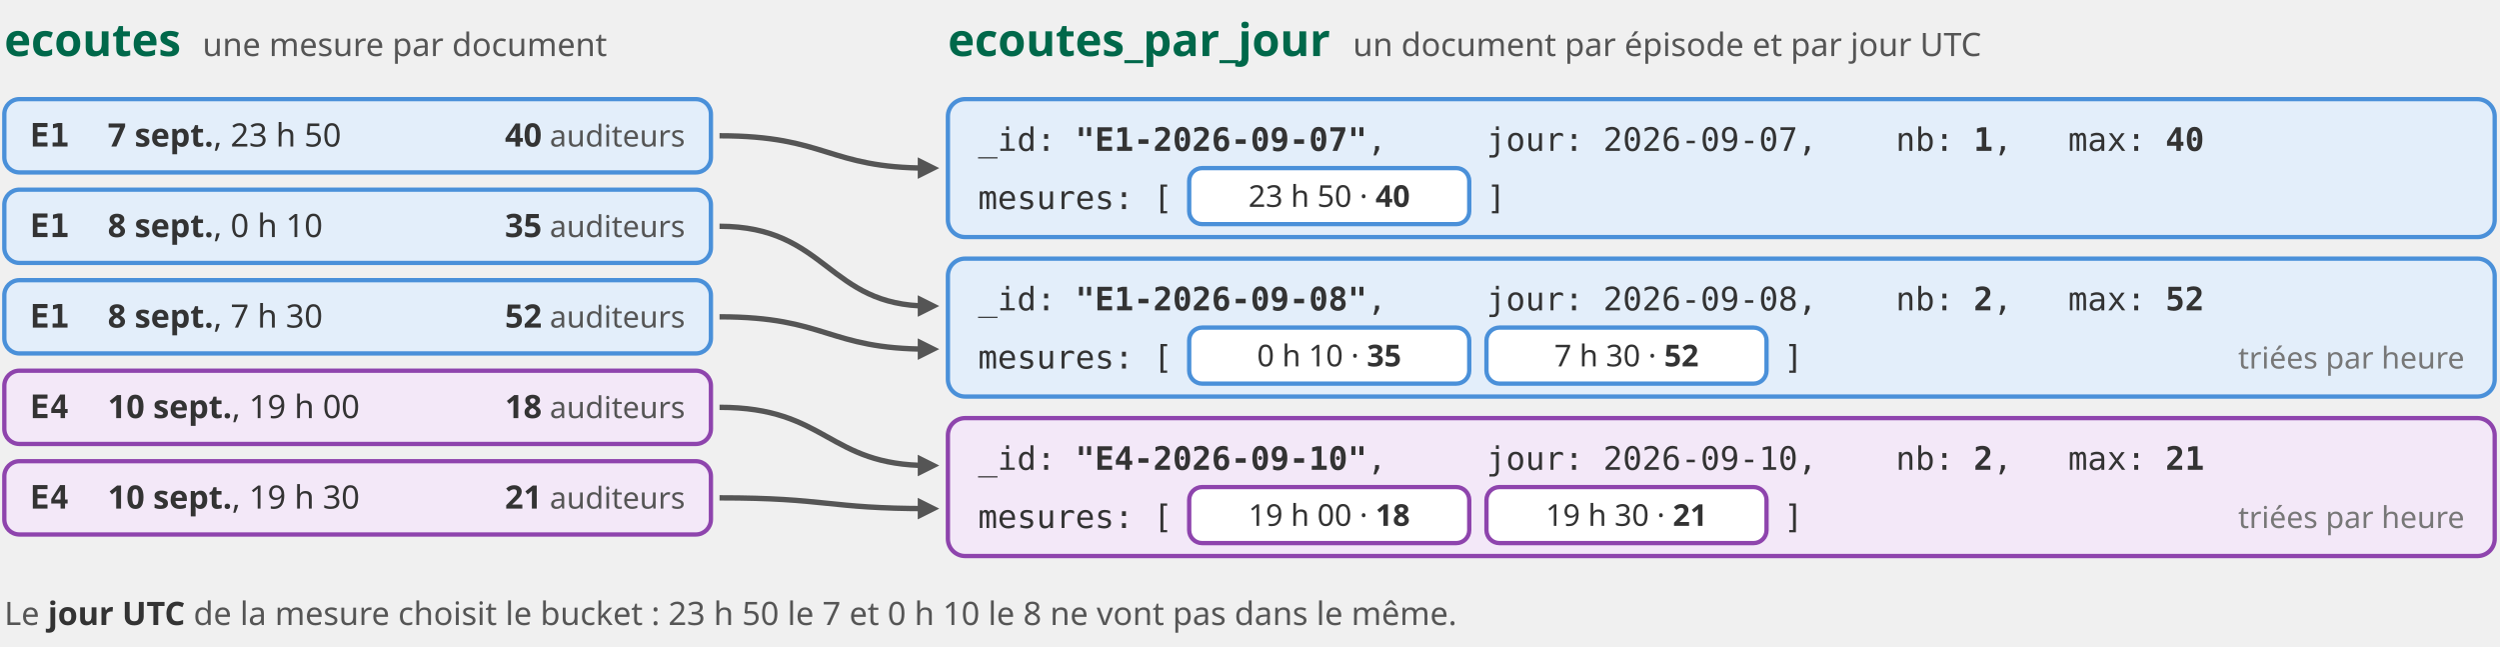
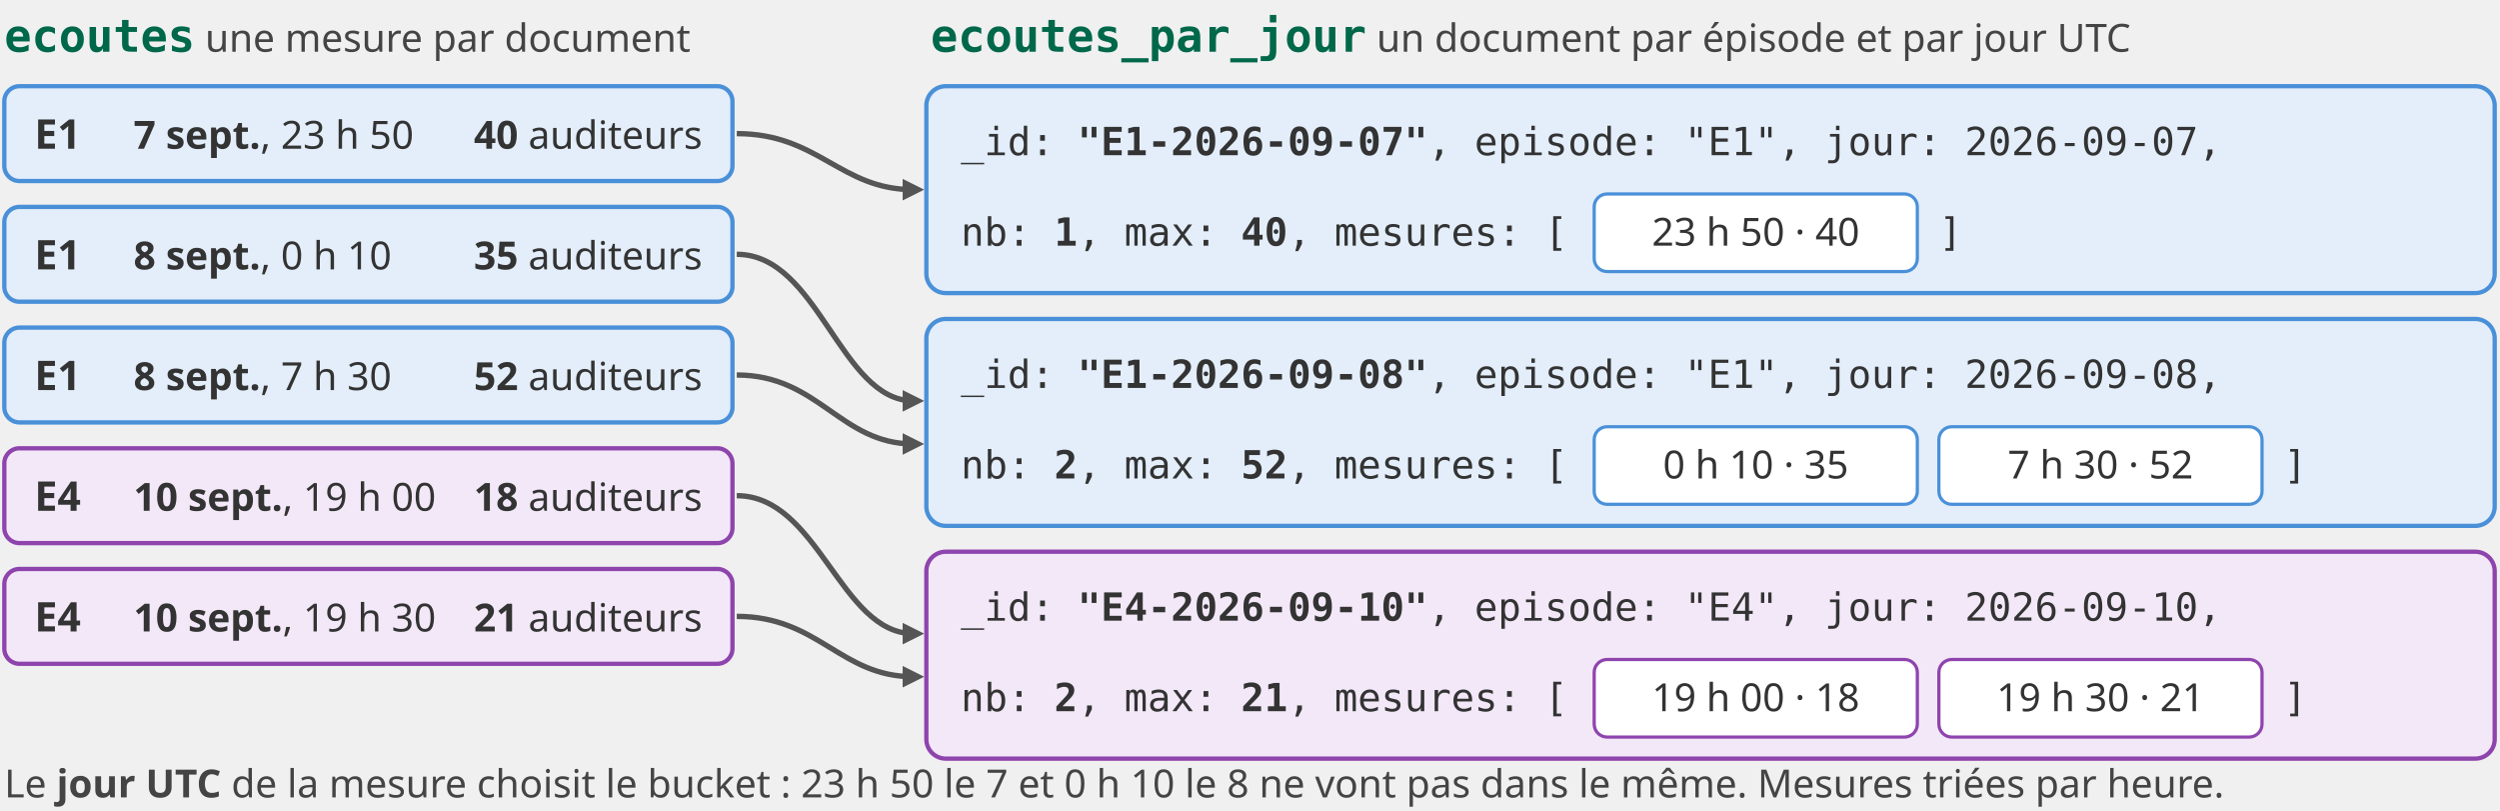
- <svg xmlns="http://www.w3.org/2000/svg" viewBox="0 0 1160 300" font-family="sans-serif" role="img" aria-labelledby="t">
+ <svg xmlns="http://www.w3.org/2000/svg" viewBox="0 0 1160 376" font-family="sans-serif" role="img" aria-labelledby="t">
  <defs>
    <marker id="fl" viewBox="0 0 10 10" refX="5" refY="5" markerWidth="10" markerHeight="10" markerUnits="userSpaceOnUse" orient="auto-start-reverse">
      <path d="M0,0 L10,5 L0,10 z" fill="#555" />
    </marker>
  </defs>
-   <text x="2" y="26" font-size="21" font-weight="bold" fill="#00684a">ecoutes</text>
-   <text x="94" y="26" font-size="15" fill="#555">une mesure par document</text>
-   <text x="440" y="26" font-size="21" font-weight="bold" fill="#00684a">ecoutes_par_jour</text>
-   <text x="628" y="26" font-size="15" fill="#555">un document par épisode et par jour UTC</text>
-   <g stroke-width="2">
-     <rect x="2" y="46" width="328" height="34" rx="7" fill="#e3eefa" stroke="#4a90d9" />
-     <rect x="2" y="88" width="328" height="34" rx="7" fill="#e3eefa" stroke="#4a90d9" />
-     <rect x="2" y="130" width="328" height="34" rx="7" fill="#e3eefa" stroke="#4a90d9" />
-     <rect x="2" y="172" width="328" height="34" rx="7" fill="#f3e8f8" stroke="#8e44ad" />
-     <rect x="2" y="214" width="328" height="34" rx="7" fill="#f3e8f8" stroke="#8e44ad" />
-   </g>
-   <g font-family="monospace" font-size="15" font-weight="bold" fill="#333">
-     <text x="14" y="68">E1</text>
-     <text x="14" y="110">E1</text>
-     <text x="14" y="152">E1</text>
-     <text x="14" y="194">E4</text>
-     <text x="14" y="236">E4</text>
-   </g>
-   <g font-size="15" fill="#333">
-     <text x="50" y="68">
-       <tspan font-weight="bold">7 sept.</tspan>, 23 h 50</text>
-     <text x="50" y="110">
-       <tspan font-weight="bold">8 sept.</tspan>, 0 h 10</text>
-     <text x="50" y="152">
-       <tspan font-weight="bold">8 sept.</tspan>, 7 h 30</text>
-     <text x="50" y="194">
-       <tspan font-weight="bold">10 sept.</tspan>, 19 h 00</text>
-     <text x="50" y="236">
-       <tspan font-weight="bold">10 sept.</tspan>, 19 h 30</text>
-   </g>
-   <g font-size="14" fill="#555" text-anchor="end">
-     <text x="318" y="68">
-       <tspan font-size="15" font-weight="bold" fill="#333">40</tspan> auditeurs</text>
-     <text x="318" y="110">
-       <tspan font-size="15" font-weight="bold" fill="#333">35</tspan> auditeurs</text>
-     <text x="318" y="152">
-       <tspan font-size="15" font-weight="bold" fill="#333">52</tspan> auditeurs</text>
-     <text x="318" y="194">
-       <tspan font-size="15" font-weight="bold" fill="#333">18</tspan> auditeurs</text>
-     <text x="318" y="236">
-       <tspan font-size="15" font-weight="bold" fill="#333">21</tspan> auditeurs</text>
-   </g>
-   <g fill="none" stroke="#555" stroke-width="2.5" marker-end="url(#fl)">
-     <path d="M334,63 C384,63 384,78 431,78" />
-     <path d="M334,105 C384,105 384,142 431,142" />
-     <path d="M334,147 C384,147 384,162 431,162" />
-     <path d="M334,189 C384,189 384,216 431,216" />
-     <path d="M334,231 C384,231 384,236 431,236" />
-   </g>
-   <rect x="440" y="46" width="718" height="64" rx="8" fill="#e3eefa" stroke="#4a90d9" stroke-width="2" />
-   <rect x="440" y="120" width="718" height="64" rx="8" fill="#e3eefa" stroke="#4a90d9" stroke-width="2" />
-   <rect x="440" y="194" width="718" height="64" rx="8" fill="#f3e8f8" stroke="#8e44ad" stroke-width="2" />
-   <g font-family="monospace" font-size="15" fill="#333">
-     <text x="454" y="70">_id: <tspan font-weight="bold">"E1-2026-09-07"</tspan>,</text>
-     <text x="690" y="70">jour: 2026-09-07,</text>
-     <text x="880" y="70">nb: <tspan font-weight="bold">1</tspan>,</text>
-     <text x="960" y="70">max: <tspan font-weight="bold">40</tspan>
-     </text>
-     <text x="454" y="97">mesures: [</text>
-     <text x="454" y="144">_id: <tspan font-weight="bold">"E1-2026-09-08"</tspan>,</text>
-     <text x="690" y="144">jour: 2026-09-08,</text>
-     <text x="880" y="144">nb: <tspan font-weight="bold">2</tspan>,</text>
-     <text x="960" y="144">max: <tspan font-weight="bold">52</tspan>
-     </text>
-     <text x="454" y="171">mesures: [</text>
-     <text x="454" y="218">_id: <tspan font-weight="bold">"E4-2026-09-10"</tspan>,</text>
-     <text x="690" y="218">jour: 2026-09-10,</text>
-     <text x="880" y="218">nb: <tspan font-weight="bold">2</tspan>,</text>
-     <text x="960" y="218">max: <tspan font-weight="bold">21</tspan>
-     </text>
-     <text x="454" y="245">mesures: [</text>
-   </g>
-   <g fill="#ffffff" stroke-width="2">
-     <rect x="552" y="78" width="130" height="26" rx="6" stroke="#4a90d9" />
-     <rect x="552" y="152" width="130" height="26" rx="6" stroke="#4a90d9" />
-     <rect x="690" y="152" width="130" height="26" rx="6" stroke="#4a90d9" />
-     <rect x="552" y="226" width="130" height="26" rx="6" stroke="#8e44ad" />
-     <rect x="690" y="226" width="130" height="26" rx="6" stroke="#8e44ad" />
-   </g>
-   <g font-size="14" fill="#333" text-anchor="middle">
-     <text x="617" y="96">23 h 50 · <tspan font-weight="bold">40</tspan>
-     </text>
-     <text x="617" y="170">0 h 10 · <tspan font-weight="bold">35</tspan>
-     </text>
-     <text x="755" y="170">7 h 30 · <tspan font-weight="bold">52</tspan>
-     </text>
-     <text x="617" y="244">19 h 00 · <tspan font-weight="bold">18</tspan>
-     </text>
-     <text x="755" y="244">19 h 30 · <tspan font-weight="bold">21</tspan>
-     </text>
-   </g>
-   <g font-family="monospace" font-size="15" fill="#333">
-     <text x="690" y="97">]</text>
-     <text x="828" y="171">]</text>
-     <text x="828" y="245">]</text>
-   </g>
-   <text x="1144" y="171" font-size="14" fill="#777" text-anchor="end">triées par heure</text>
-   <text x="1144" y="245" font-size="14" fill="#777" text-anchor="end">triées par heure</text>
-   <text x="2" y="290" font-size="15" fill="#555">Le <tspan font-weight="bold" fill="#333">jour UTC</tspan> de la mesure choisit le bucket : 23 h 50 le 7 et 0 h 10 le 8 ne vont pas dans le même.</text>
+   <text x="2" y="24" font-size="18" fill="#444">
+     <tspan font-family="monospace" font-size="21" font-weight="bold" fill="#00684a">ecoutes</tspan>  une mesure par document</text>
+   <text x="432" y="24" font-size="18" fill="#444">
+     <tspan font-family="monospace" font-size="21" font-weight="bold" fill="#00684a">ecoutes_par_jour</tspan>  un document par épisode et par jour UTC</text>
+   <rect x="2" y="40" width="338" height="44" rx="7" fill="#e3eefa" stroke="#4a90d9" stroke-width="2" />
+   <text x="16" y="69" font-size="19" font-weight="bold" fill="#333">E1</text>
+   <text x="62" y="69" font-size="18" fill="#333">
+     <tspan font-weight="bold">7 sept.</tspan>, 23 h 50</text>
+   <text x="326" y="69" font-size="18" fill="#333" text-anchor="end">
+     <tspan font-weight="bold">40</tspan> auditeurs</text>
+   <rect x="2" y="96" width="338" height="44" rx="7" fill="#e3eefa" stroke="#4a90d9" stroke-width="2" />
+   <text x="16" y="125" font-size="19" font-weight="bold" fill="#333">E1</text>
+   <text x="62" y="125" font-size="18" fill="#333">
+     <tspan font-weight="bold">8 sept.</tspan>, 0 h 10</text>
+   <text x="326" y="125" font-size="18" fill="#333" text-anchor="end">
+     <tspan font-weight="bold">35</tspan> auditeurs</text>
+   <rect x="2" y="152" width="338" height="44" rx="7" fill="#e3eefa" stroke="#4a90d9" stroke-width="2" />
+   <text x="16" y="181" font-size="19" font-weight="bold" fill="#333">E1</text>
+   <text x="62" y="181" font-size="18" fill="#333">
+     <tspan font-weight="bold">8 sept.</tspan>, 7 h 30</text>
+   <text x="326" y="181" font-size="18" fill="#333" text-anchor="end">
+     <tspan font-weight="bold">52</tspan> auditeurs</text>
+   <rect x="2" y="208" width="338" height="44" rx="7" fill="#f3e8f8" stroke="#8e44ad" stroke-width="2" />
+   <text x="16" y="237" font-size="19" font-weight="bold" fill="#333">E4</text>
+   <text x="62" y="237" font-size="18" fill="#333">
+     <tspan font-weight="bold">10 sept.</tspan>, 19 h 00</text>
+   <text x="326" y="237" font-size="18" fill="#333" text-anchor="end">
+     <tspan font-weight="bold">18</tspan> auditeurs</text>
+   <rect x="2" y="264" width="338" height="44" rx="7" fill="#f3e8f8" stroke="#8e44ad" stroke-width="2" />
+   <text x="16" y="293" font-size="19" font-weight="bold" fill="#333">E4</text>
+   <text x="62" y="293" font-size="18" fill="#333">
+     <tspan font-weight="bold">10 sept.</tspan>, 19 h 30</text>
+   <text x="326" y="293" font-size="18" fill="#333" text-anchor="end">
+     <tspan font-weight="bold">21</tspan> auditeurs</text>
+   <rect x="430" y="40" width="728" height="96" rx="9" fill="#e3eefa" stroke="#4a90d9" stroke-width="2" />
+   <text x="446" y="72" font-family="monospace" font-size="18" fill="#333">_id: <tspan font-weight="bold">"E1-2026-09-07"</tspan>, episode: "E1", jour: 2026-09-07,</text>
+   <text x="446" y="114" font-family="monospace" font-size="18" fill="#333">nb: <tspan font-weight="bold">1</tspan>, max: <tspan font-weight="bold">40</tspan>, mesures: [</text>
+   <rect x="740" y="90" width="150" height="36" rx="6" fill="#ffffff" stroke="#4a90d9" stroke-width="1.5" />
+   <text x="815" y="114" font-size="18" fill="#333" text-anchor="middle">23 h 50 · 40</text>
+   <text x="900" y="114" font-family="monospace" font-size="18" fill="#333">]</text>
+   <rect x="430" y="148" width="728" height="96" rx="9" fill="#e3eefa" stroke="#4a90d9" stroke-width="2" />
+   <text x="446" y="180" font-family="monospace" font-size="18" fill="#333">_id: <tspan font-weight="bold">"E1-2026-09-08"</tspan>, episode: "E1", jour: 2026-09-08,</text>
+   <text x="446" y="222" font-family="monospace" font-size="18" fill="#333">nb: <tspan font-weight="bold">2</tspan>, max: <tspan font-weight="bold">52</tspan>, mesures: [</text>
+   <rect x="740" y="198" width="150" height="36" rx="6" fill="#ffffff" stroke="#4a90d9" stroke-width="1.5" />
+   <text x="815" y="222" font-size="18" fill="#333" text-anchor="middle">0 h 10 · 35</text>
+   <rect x="900" y="198" width="150" height="36" rx="6" fill="#ffffff" stroke="#4a90d9" stroke-width="1.5" />
+   <text x="975" y="222" font-size="18" fill="#333" text-anchor="middle">7 h 30 · 52</text>
+   <text x="1060" y="222" font-family="monospace" font-size="18" fill="#333">]</text>
+   <rect x="430" y="256" width="728" height="96" rx="9" fill="#f3e8f8" stroke="#8e44ad" stroke-width="2" />
+   <text x="446" y="288" font-family="monospace" font-size="18" fill="#333">_id: <tspan font-weight="bold">"E4-2026-09-10"</tspan>, episode: "E4", jour: 2026-09-10,</text>
+   <text x="446" y="330" font-family="monospace" font-size="18" fill="#333">nb: <tspan font-weight="bold">2</tspan>, max: <tspan font-weight="bold">21</tspan>, mesures: [</text>
+   <rect x="740" y="306" width="150" height="36" rx="6" fill="#ffffff" stroke="#8e44ad" stroke-width="1.5" />
+   <text x="815" y="330" font-size="18" fill="#333" text-anchor="middle">19 h 00 · 18</text>
+   <rect x="900" y="306" width="150" height="36" rx="6" fill="#ffffff" stroke="#8e44ad" stroke-width="1.5" />
+   <text x="975" y="330" font-size="18" fill="#333" text-anchor="middle">19 h 30 · 21</text>
+   <text x="1060" y="330" font-family="monospace" font-size="18" fill="#333">]</text>
+   <path d="M342,62 C380,62 390,88 424,88" fill="none" stroke="#555" stroke-width="2.5" marker-end="url(#fl)" />
+   <path d="M342,118 C380,118 390,186 424,186" fill="none" stroke="#555" stroke-width="2.5" marker-end="url(#fl)" />
+   <path d="M342,174 C380,174 390,206 424,206" fill="none" stroke="#555" stroke-width="2.5" marker-end="url(#fl)" />
+   <path d="M342,230 C380,230 390,294 424,294" fill="none" stroke="#555" stroke-width="2.5" marker-end="url(#fl)" />
+   <path d="M342,286 C380,286 390,314 424,314" fill="none" stroke="#555" stroke-width="2.5" marker-end="url(#fl)" />
+   <text x="2" y="370" font-size="18" fill="#444">Le <tspan font-weight="bold">jour UTC</tspan> de la mesure choisit le bucket : 23 h 50 le 7 et 0 h 10 le 8 ne vont pas dans le même. Mesures triées par heure.</text>
</svg>
